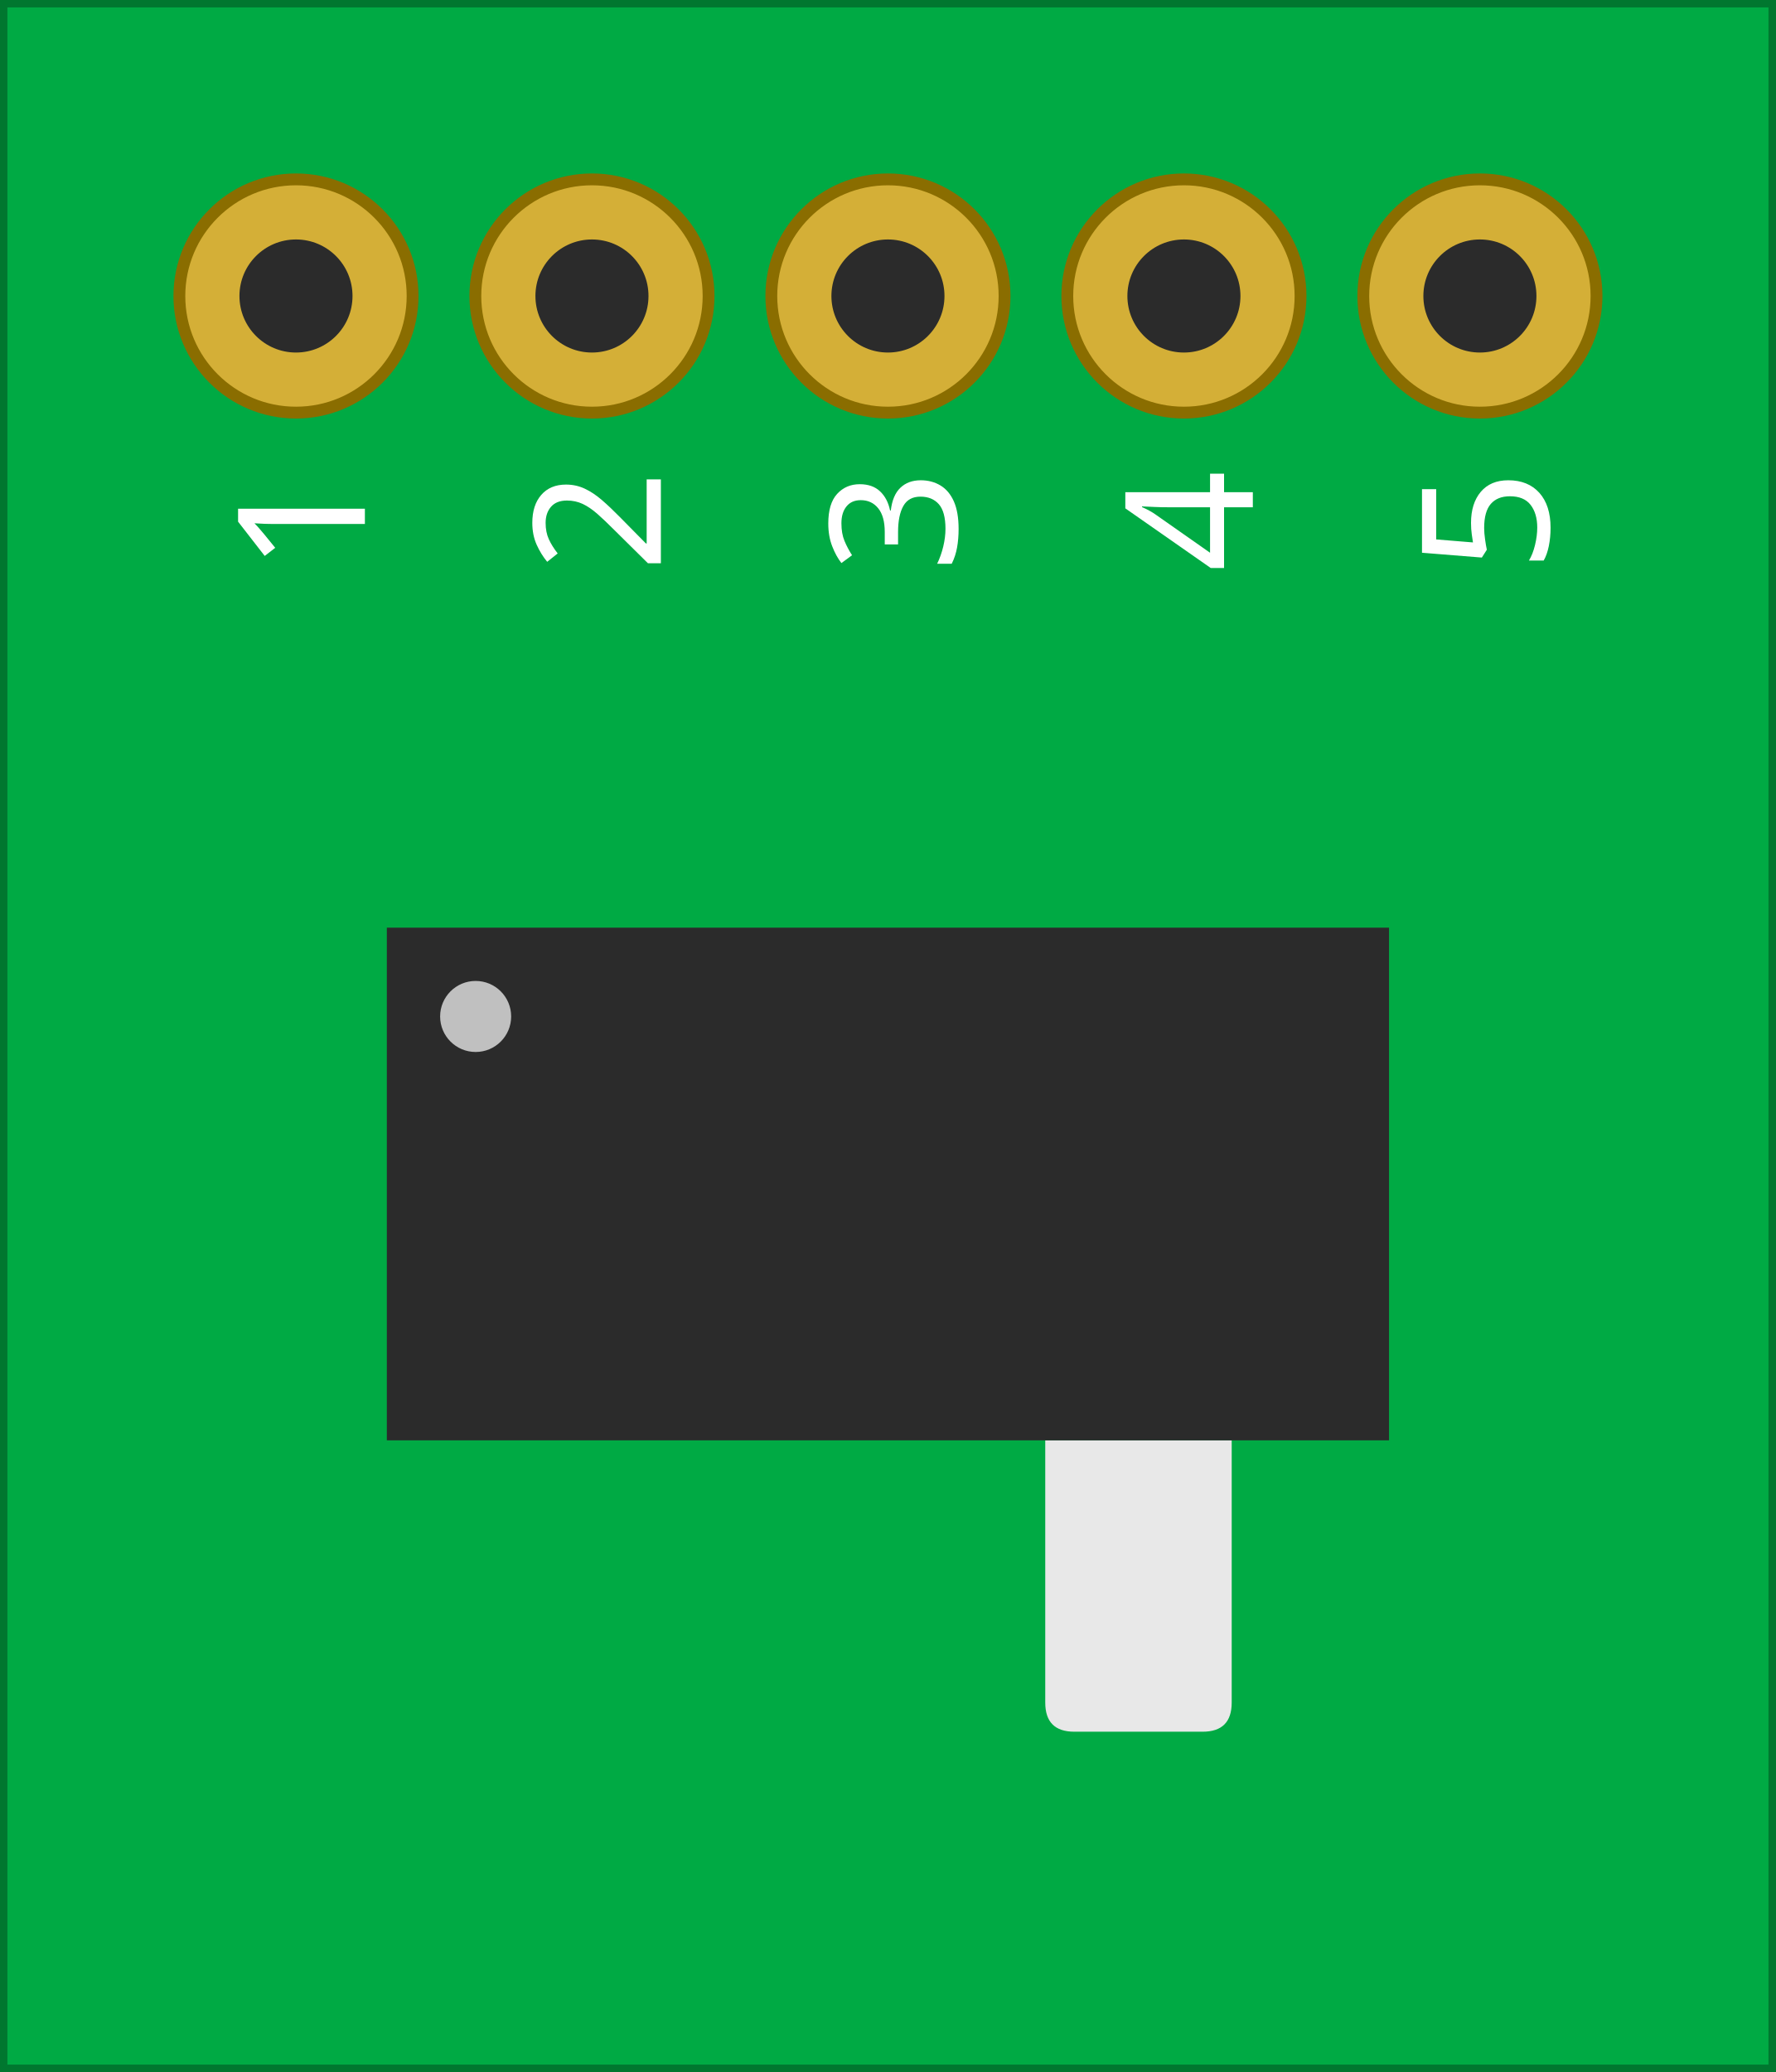
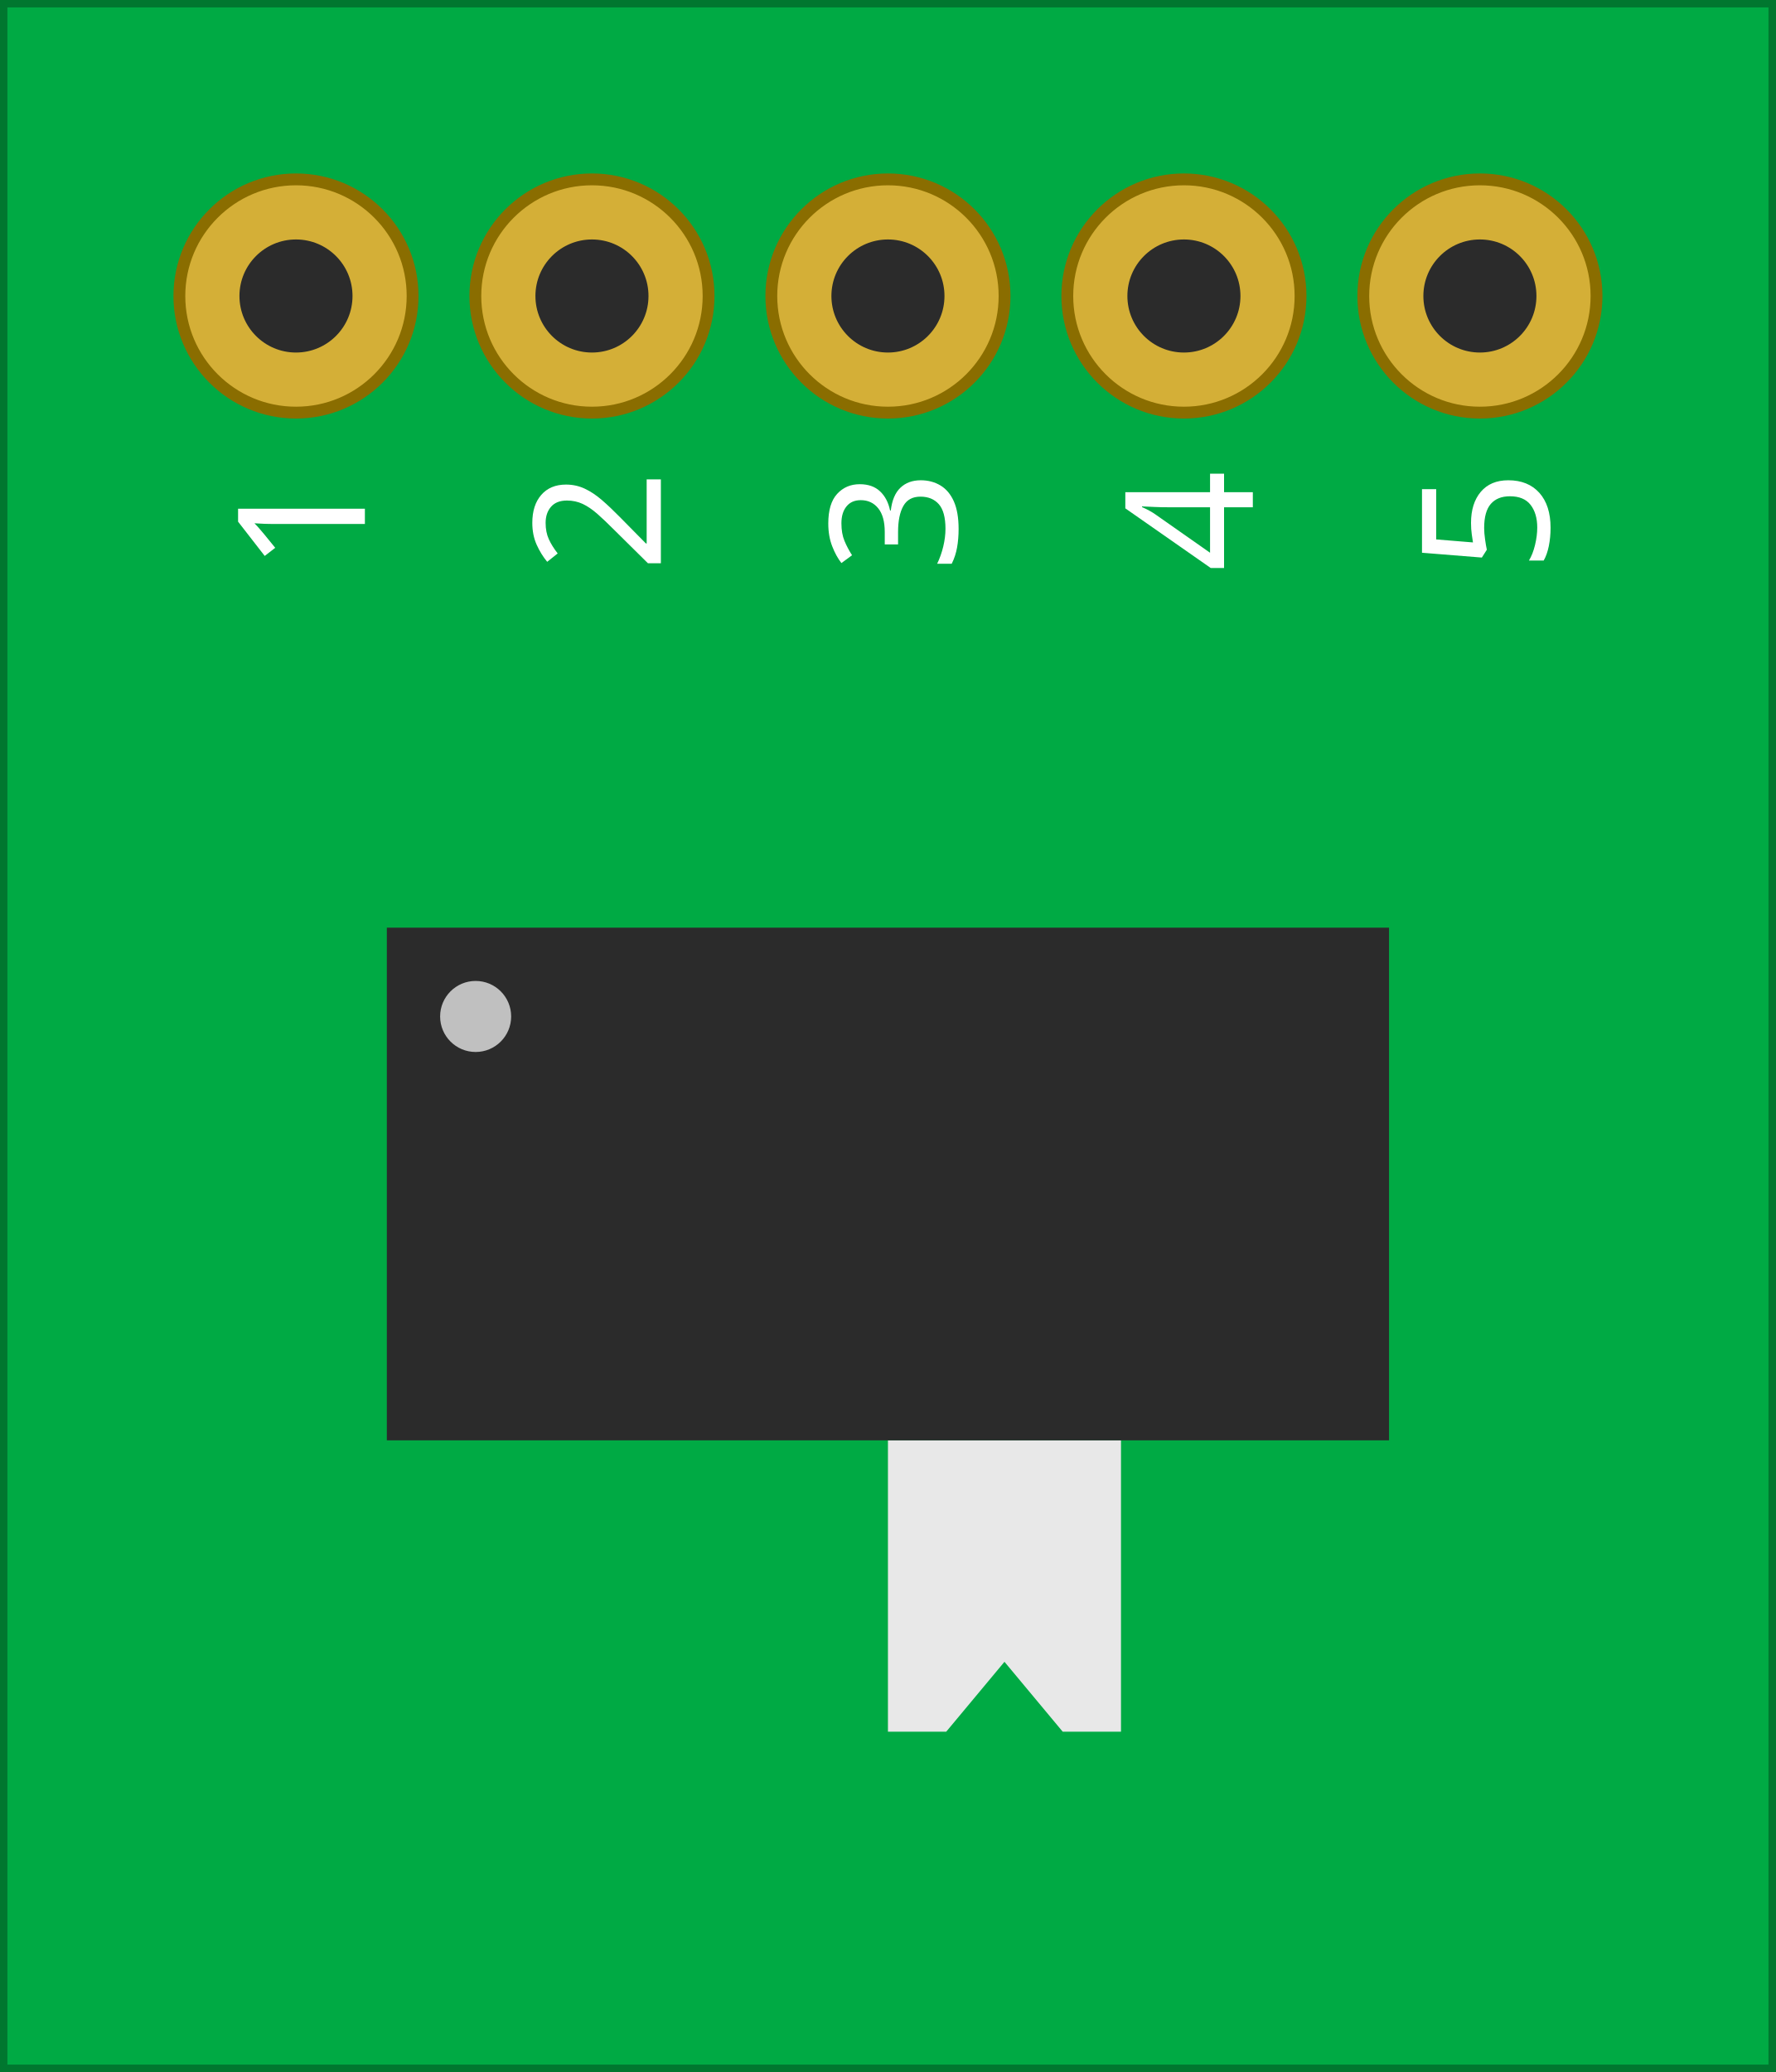
<svg xmlns="http://www.w3.org/2000/svg" width="15.24mm" height="17.78mm" viewBox="0 0 600 700">
  <g id="breadboard">
    <rect x="0" y="0" width="600" height="700" fill="#00aa44" stroke="#00772f" stroke-width="5" />
-     <path d="M 353.149 486.614 L 416.142 486.614 L 416.142 575.197 Q 416.142 585.039 406.299 585.039 L 362.992 585.039 Q 353.149 585.039 353.149 575.197 Z" fill="#e8e8e8" stroke="none" />
+     <path d="M 300.000 486.614 L 378.740 486.614 L 378.740 585.039 L 359.055 585.039 L 339.370 561.417 L 319.685 585.039 L 300.000 585.039 Z" fill="#e8e8e8" stroke="none" />
    <rect x="130.7" y="313.4" width="338.6" height="173.2" fill="#2b2b2b" stroke="none" />
    <circle cx="160.7" cy="343.4" r="12" fill="#c0c0c0" stroke="none" />
    <circle id="connector0pin" connectorname="1" cx="100" cy="100" r="39.4" fill="#d4af37" stroke="#8a6d00" stroke-width="4" />
    <circle cx="100" cy="100" r="19.1" fill="#2b2b2b" />
    <text x="100" y="176" font-size="60" fill="#ffffff" text-anchor="middle" dominant-baseline="central" font-family="DroidSans" transform="rotate(-90 100 176)">1</text>
    <circle id="connector1pin" connectorname="2" cx="200" cy="100" r="39.4" fill="#d4af37" stroke="#8a6d00" stroke-width="4" />
    <circle cx="200" cy="100" r="19.1" fill="#2b2b2b" />
    <text x="200" y="176" font-size="60" fill="#ffffff" text-anchor="middle" dominant-baseline="central" font-family="DroidSans" transform="rotate(-90 200 176)">2</text>
    <circle id="connector2pin" connectorname="3" cx="300" cy="100" r="39.4" fill="#d4af37" stroke="#8a6d00" stroke-width="4" />
    <circle cx="300" cy="100" r="19.1" fill="#2b2b2b" />
    <text x="300" y="176" font-size="60" fill="#ffffff" text-anchor="middle" dominant-baseline="central" font-family="DroidSans" transform="rotate(-90 300 176)">3</text>
    <circle id="connector3pin" connectorname="4" cx="400" cy="100" r="39.4" fill="#d4af37" stroke="#8a6d00" stroke-width="4" />
    <circle cx="400" cy="100" r="19.1" fill="#2b2b2b" />
    <text x="400" y="176" font-size="60" fill="#ffffff" text-anchor="middle" dominant-baseline="central" font-family="DroidSans" transform="rotate(-90 400 176)">4</text>
    <circle id="connector4pin" connectorname="5" cx="500" cy="100" r="39.4" fill="#d4af37" stroke="#8a6d00" stroke-width="4" />
    <circle cx="500" cy="100" r="19.1" fill="#2b2b2b" />
    <text x="500" y="176" font-size="60" fill="#ffffff" text-anchor="middle" dominant-baseline="central" font-family="DroidSans" transform="rotate(-90 500 176)">5</text>
  </g>
</svg>
